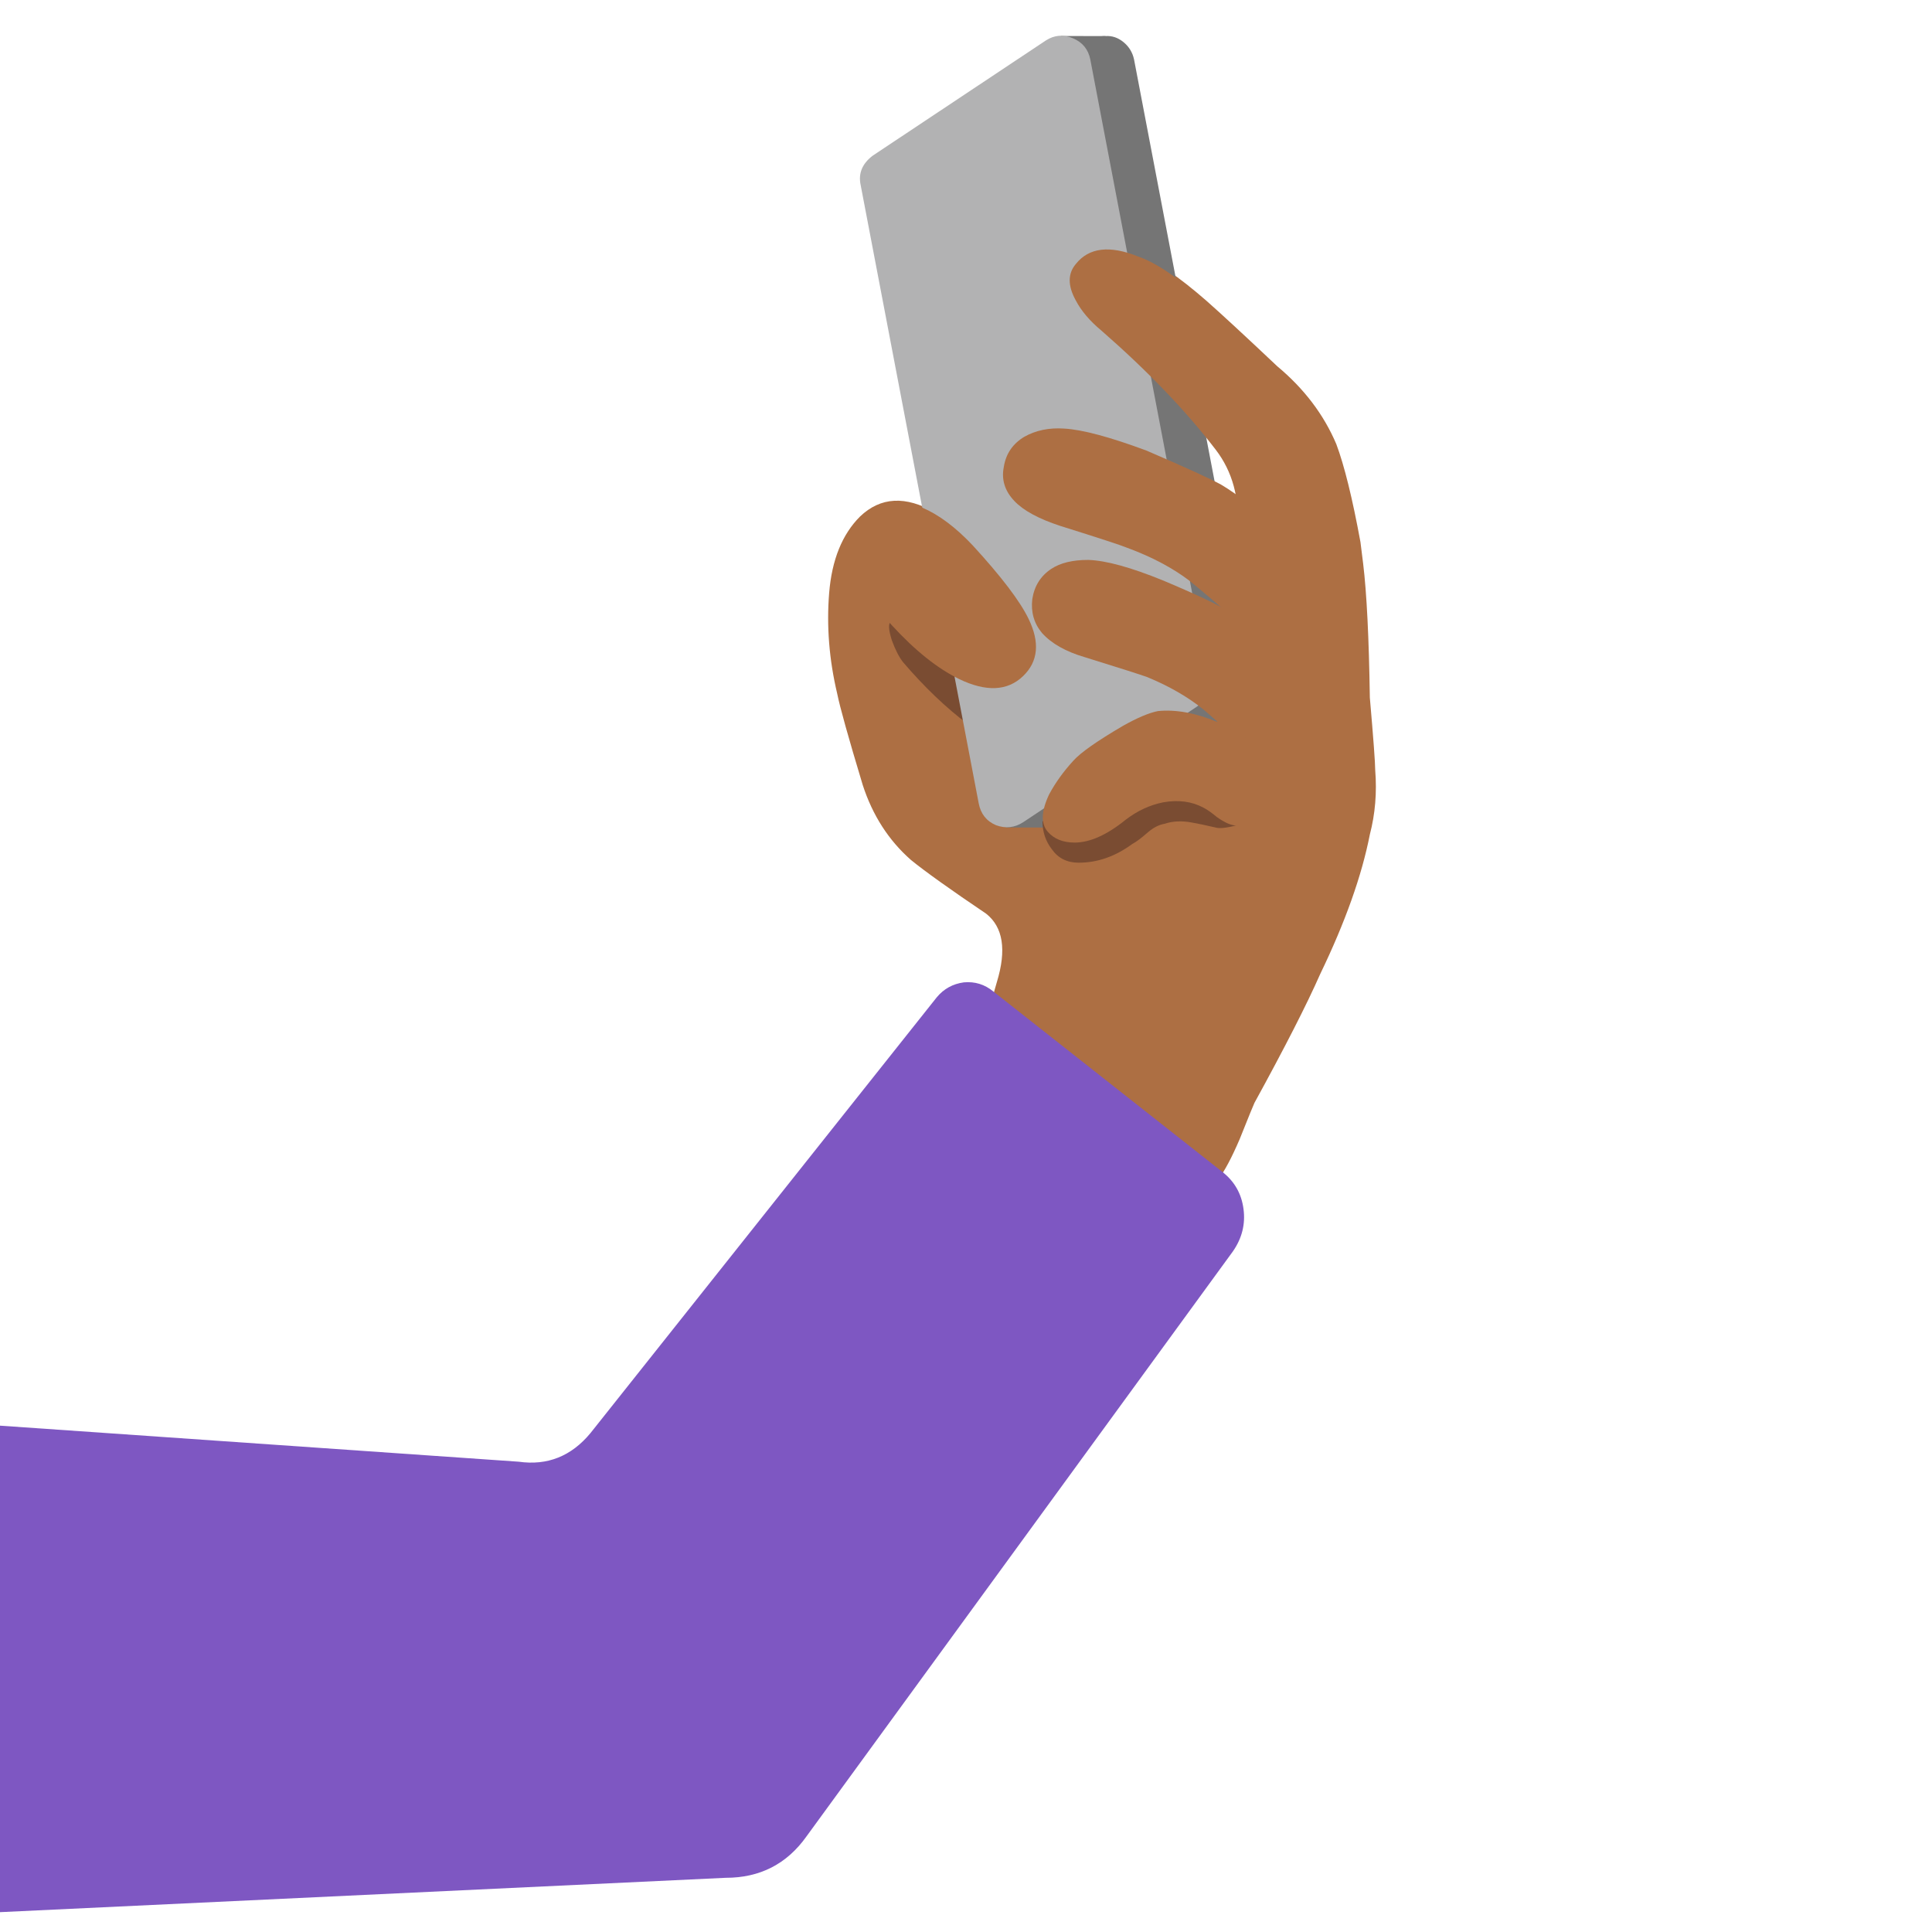
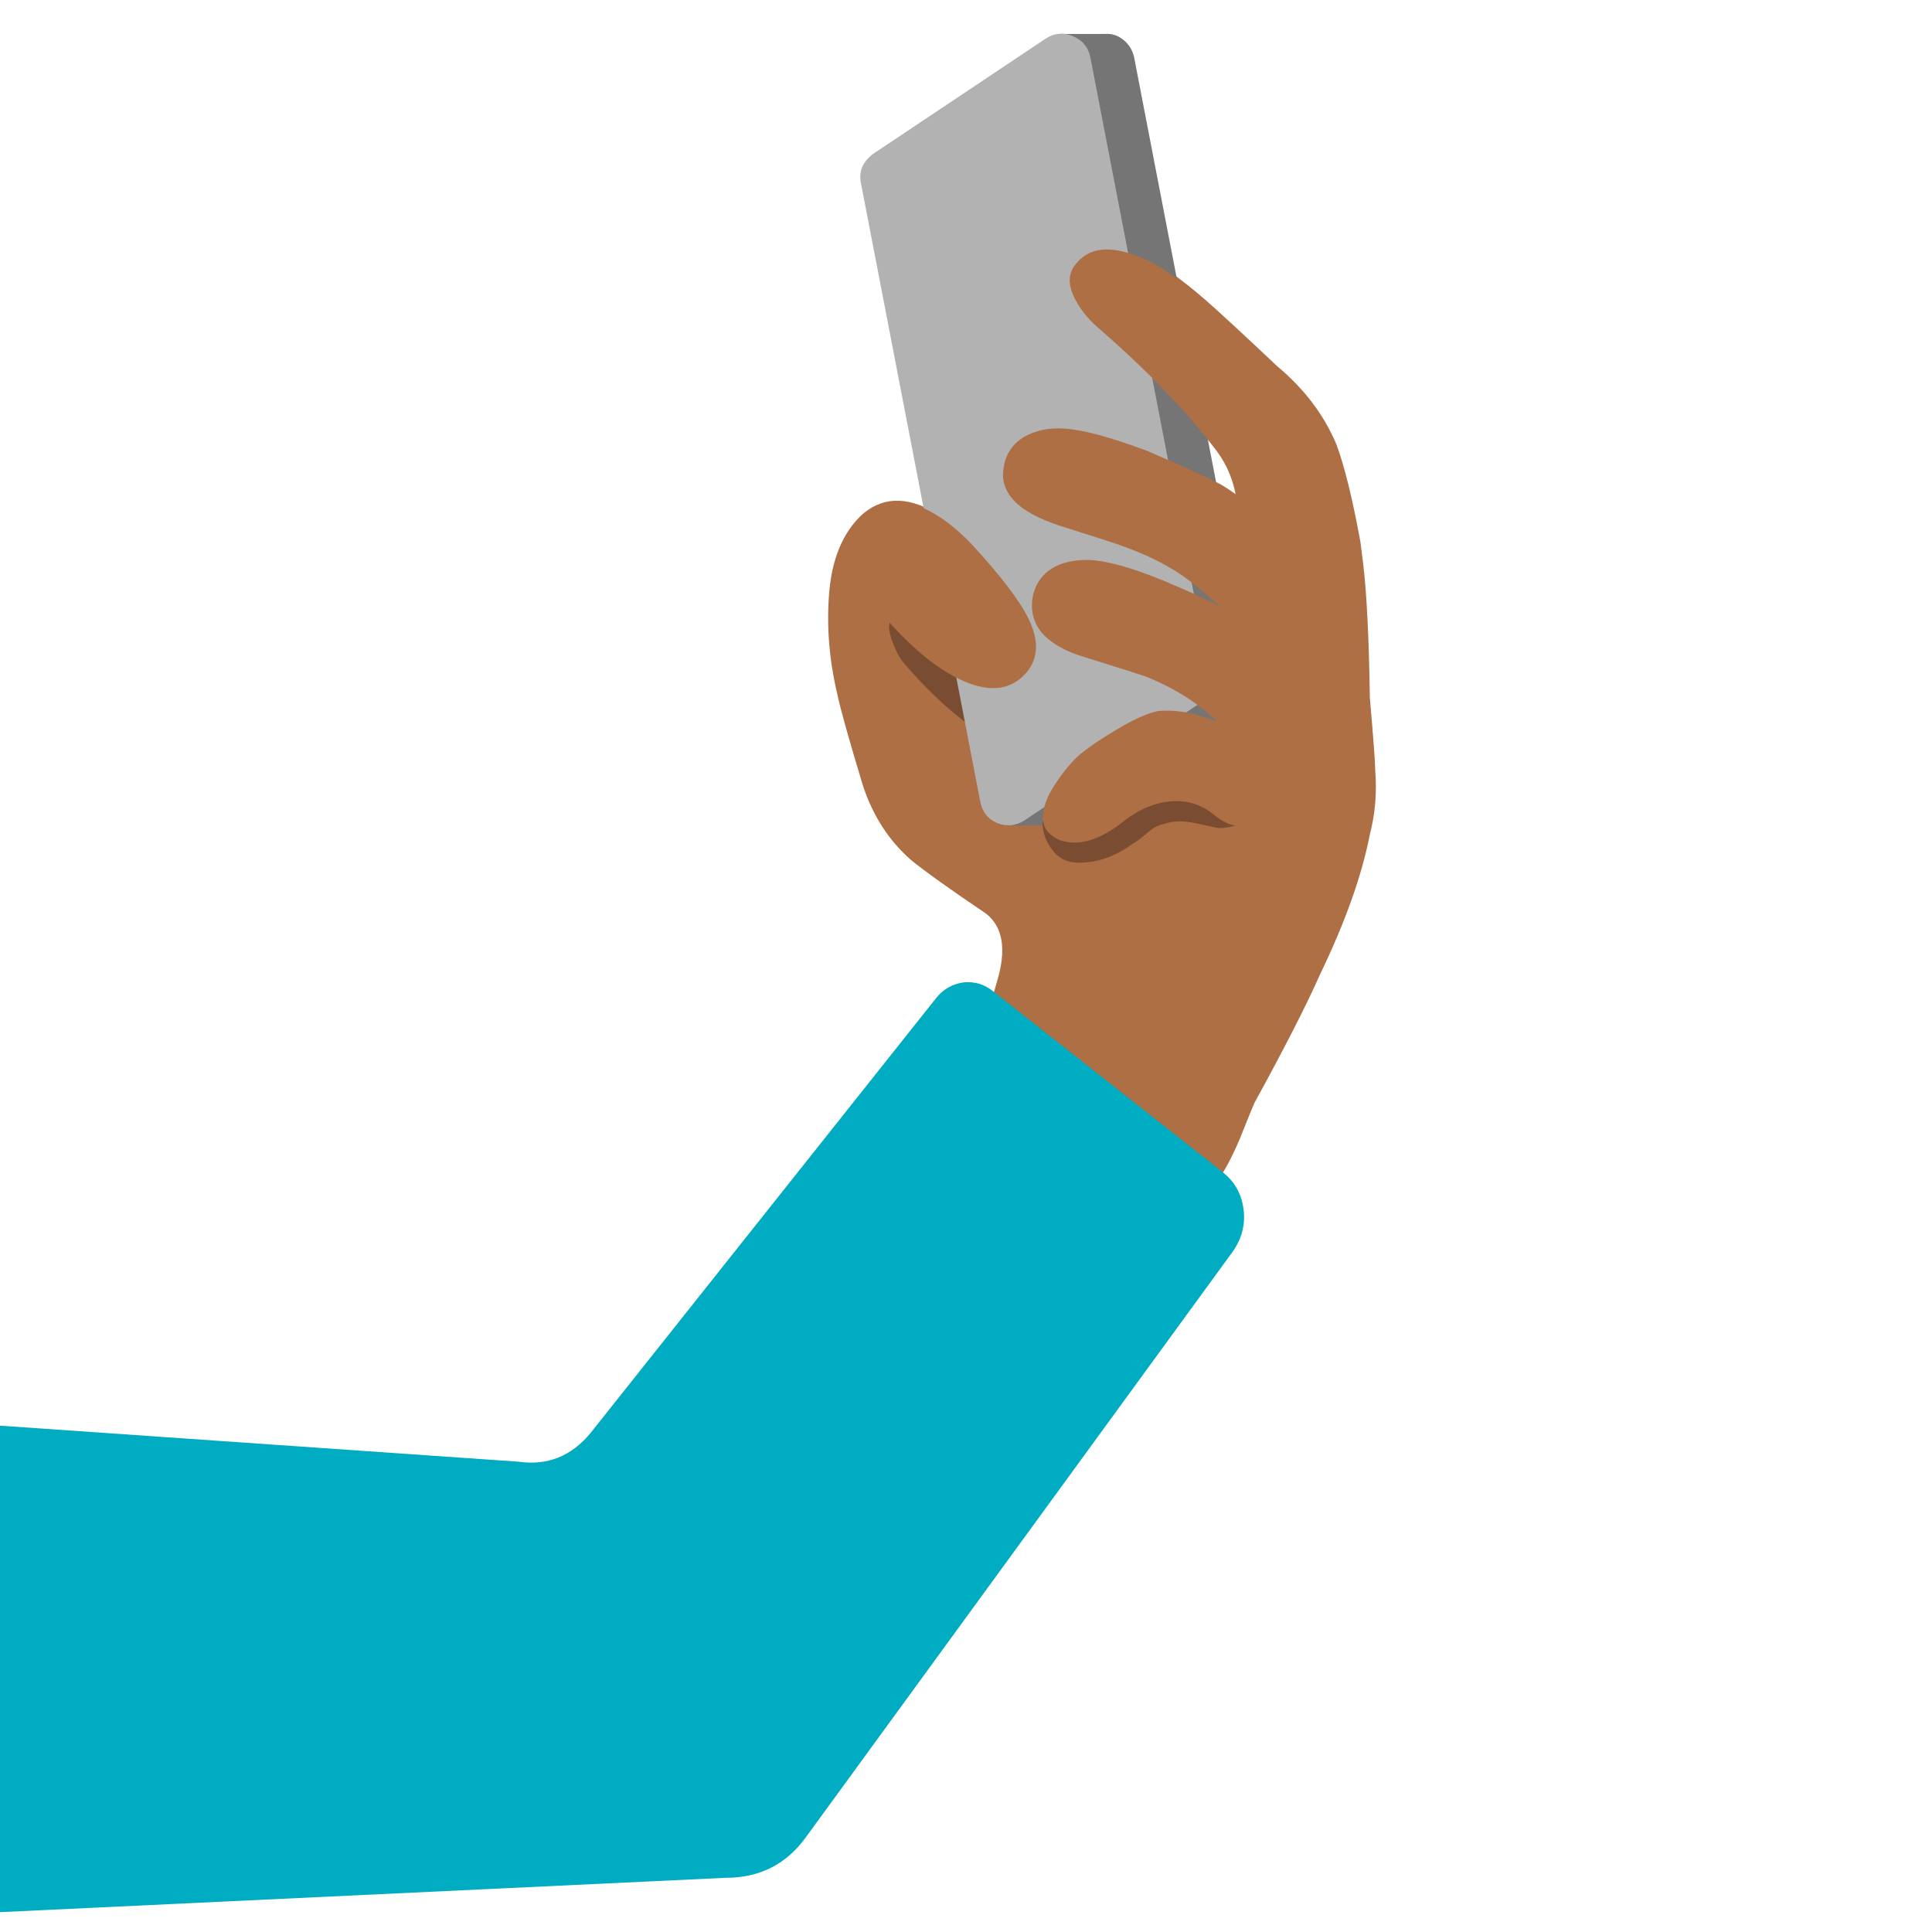
<svg xmlns="http://www.w3.org/2000/svg" xmlns:xlink="http://www.w3.org/1999/xlink" preserveAspectRatio="none" viewBox="0 0 72 72">
  <defs>
    <path id="a" fill="#AD6F43" d="M44.95 11.2q-1.55-1.35-2.5-1.7-1.6-.65-2.35.3t.95 2.5q2.5 2.15 4.3 4.4.9 1.2.8 3.2-.1 1.35-1.3 2.45-1.15 1.1-2.95 1.55-2 .5-3.15-.35-.65-.5-1.85-2.25-1.15-1.65-2.05-2.2-1.65-.95-2.8.15-1 1-1.15 2.85-.15 1.85.3 3.75.15.75.95 3.4.55 1.7 1.8 2.8.8.65 2.8 2 .95.75.4 2.55-.65 2.2-.3 3.15.4 1.1 2.05 2.2.9.55 2.65 1.6.9.7 2.25.8 1.25.1 1.6-.4.35-.45.8-1.5.5-1.25.55-1.35 1.7-3.1 2.45-4.8 1.4-2.9 1.85-5.2.3-1.15.2-2.4 0-.4-.2-2.7-.05-3.35-.25-5l-.1-.8q-.45-2.45-.9-3.65-.7-1.65-2.2-2.9-1.8-1.7-2.65-2.45z" />
    <path id="b" fill="#7A4C32" d="M64.55 44.5q-.6-.15-1.25-.6-.05-.05-1.05-.9-1.5-1.25-3.15-1.9-.3.15.05 1.25.35.95.75 1.45 2.1 2.45 4.3 4.1.15.1.35-3.4z" />
    <path id="c" fill="#757575" d="M82.2 46.7q1.05-.65.85-1.95L75.15 3.8q-.15-.7-.7-1.15-.55-.45-1.2-.4-.6 0-1.05.3L60.75 10.2q-1.05.75-.8 1.95L67.8 53.1q.2 1.05 1.15 1.45.95.35 1.8-.2L82.2 46.7z" />
    <path id="d" fill="#757575" d="M73.25 6V2.25H70.3V6h2.95z" />
    <path id="e" fill="#757575" d="M69.75 54.7v-3.75h-3v3.75h3z" />
    <path id="f" fill="#B2B2B3" d="M57.85 10.2q-1.05.8-.8 1.95l7.9 40.95q.2 1.05 1.15 1.45.95.35 1.8-.2l11.45-7.65q1.05-.7.8-1.95L72.25 3.8q-.2-1-1.15-1.4-.95-.4-1.8.15L57.85 10.2z" />
-     <path id="g" fill="#7E57C2" d="M82.5 80q-.2-1.55-1.45-2.5L65.9 65.6q-.85-.7-1.95-.6-1.1.15-1.8 1l-22.9 28.9q-1.9 2.3-4.75 1.9L0 94.45v32.25l48.25-2.35q3.4 0 5.35-2.75l28.2-38.8q.9-1.3.7-2.8z" />
+     <path id="g" fill="#00ACC1" d="M82.5 80q-.2-1.55-1.45-2.5L65.9 65.6q-.85-.7-1.95-.6-1.1.15-1.8 1l-22.9 28.9q-1.9 2.3-4.75 1.9L0 94.45v32.25l48.25-2.35q3.4 0 5.35-2.75l28.2-38.8q.9-1.3.7-2.8z" />
    <path id="h" fill="#AD6F43" d="M86.65 41.7q2-1.1.9-3.3-.55-1.15-2.6-3.2-2.3-2.2-4-3.2-1.1-.6-4.95-2.25-3.65-1.35-5.45-1.45-1.5-.1-2.65.55-1.15.7-1.35 2-.25 1.25.7 2.25.9.95 3.05 1.65 3.85 1.2 4.45 1.45 2.45.9 4.15 2.2 1.05.85 3.5 2.95 2.3 1.45 4.25.35z" />
    <path id="i" fill="#AD6F43" d="M85.3 43.6q-2.2-2.3-3.65-3.1-1.2-.75-4.55-2.15-3.2-1.3-4.95-1.35-1.55 0-2.45.6-1.05.7-1.25 2-.15 1.3.65 2.25.95 1.05 2.85 1.6 3.4 1.05 4.1 1.3 2.2.9 3.75 2.15 1 .85 3.2 2.85 2.1 1.4 3.9.3 1.85-1.2.8-3.35-.55-1.25-2.4-3.1z" />
    <path id="j" fill="#AD6F43" d="M56.6 36.85q.35 2.15 2.55 4.5 2.3 2.5 4.45 3.55 2.7 1.3 4.25-.2 1.5-1.45.35-3.8-.85-1.75-3.7-4.85-1.7-1.8-3.35-2.5-1.95-.85-3.35.15-1.5 1.1-1.2 3.15z" />
    <path id="k" fill="#AD6F43" d="M82.05 35l8.35 3.15-.3-2.25q-.75-4.35-1.6-6.5-1.25-2.95-3.85-5.2-3.2-2.95-4.75-4.3-2.7-2.4-4.45-3-2.85-1.15-4.15.5-.8.95 0 2.4.55 1.05 1.7 2 4.65 4.05 7.6 7.9 1.65 2.15 1.45 5.3z" />
    <path id="l" fill="#7A4C32" d="M45.35 30.25q-.55-.25-.95-.4-.7-.25-1.35-.05-.55.2-1.3.7-.7.5-1.1.6-.35.1-.95-.15-.65-.3-.85-.35 0 .6.35 1.05.35.5 1 .5 1.05 0 2-.7.2-.1.6-.45.3-.25.6-.3.45-.15 1-.05.3.05.95.2.25.05.95-.15-.35-.15-.95-.45z" />
    <path id="m" fill="#AD6F43" d="M48.25 28.95q0-.55-.3-.6-.45-.2-1.3-.7-.9-.55-1.3-.75-1.2-.5-2.2-.4-.5.1-1.3.55-1.45.85-1.85 1.3-.55.6-.9 1.25-.45.95-.05 1.4.35.4 1 .4.85 0 1.9-.85.65-.5 1.4-.65.85-.15 1.5.2.2.1.5.35.35.25.6.3.4.1 1-.1.5-.25.9-.7.4-.5.4-1z" />
  </defs>
  <use xlink:href="#a" />
  <use transform="rotate(.078) scale(.56247)" xlink:href="#b" />
-   <use transform="rotate(.11) scale(.56244)" xlink:href="#c" />
-   <use transform="rotate(.11) scale(.56244)" xlink:href="#d" />
-   <use transform="rotate(.11) scale(.56244)" xlink:href="#e" />
-   <use transform="rotate(.11) scale(.56244)" xlink:href="#f" />
+   <use transform="scale(.56242)" xlink:href="#c" />
+   <use transform="scale(.56242)" xlink:href="#d" />
+   <use transform="scale(.56242)" xlink:href="#e" />
+   <use transform="scale(.56242)" xlink:href="#f" />
  <use transform="rotate(.078) scale(.56247)" xlink:href="#g" />
  <use transform="rotate(.078) scale(.56247)" xlink:href="#h" />
  <use transform="rotate(.078) scale(.56247)" xlink:href="#i" />
  <use transform="rotate(.078) scale(.56247)" xlink:href="#j" />
  <use transform="rotate(.078) scale(.56247)" xlink:href="#k" />
  <use xlink:href="#l" />
  <use xlink:href="#m" />
</svg>
